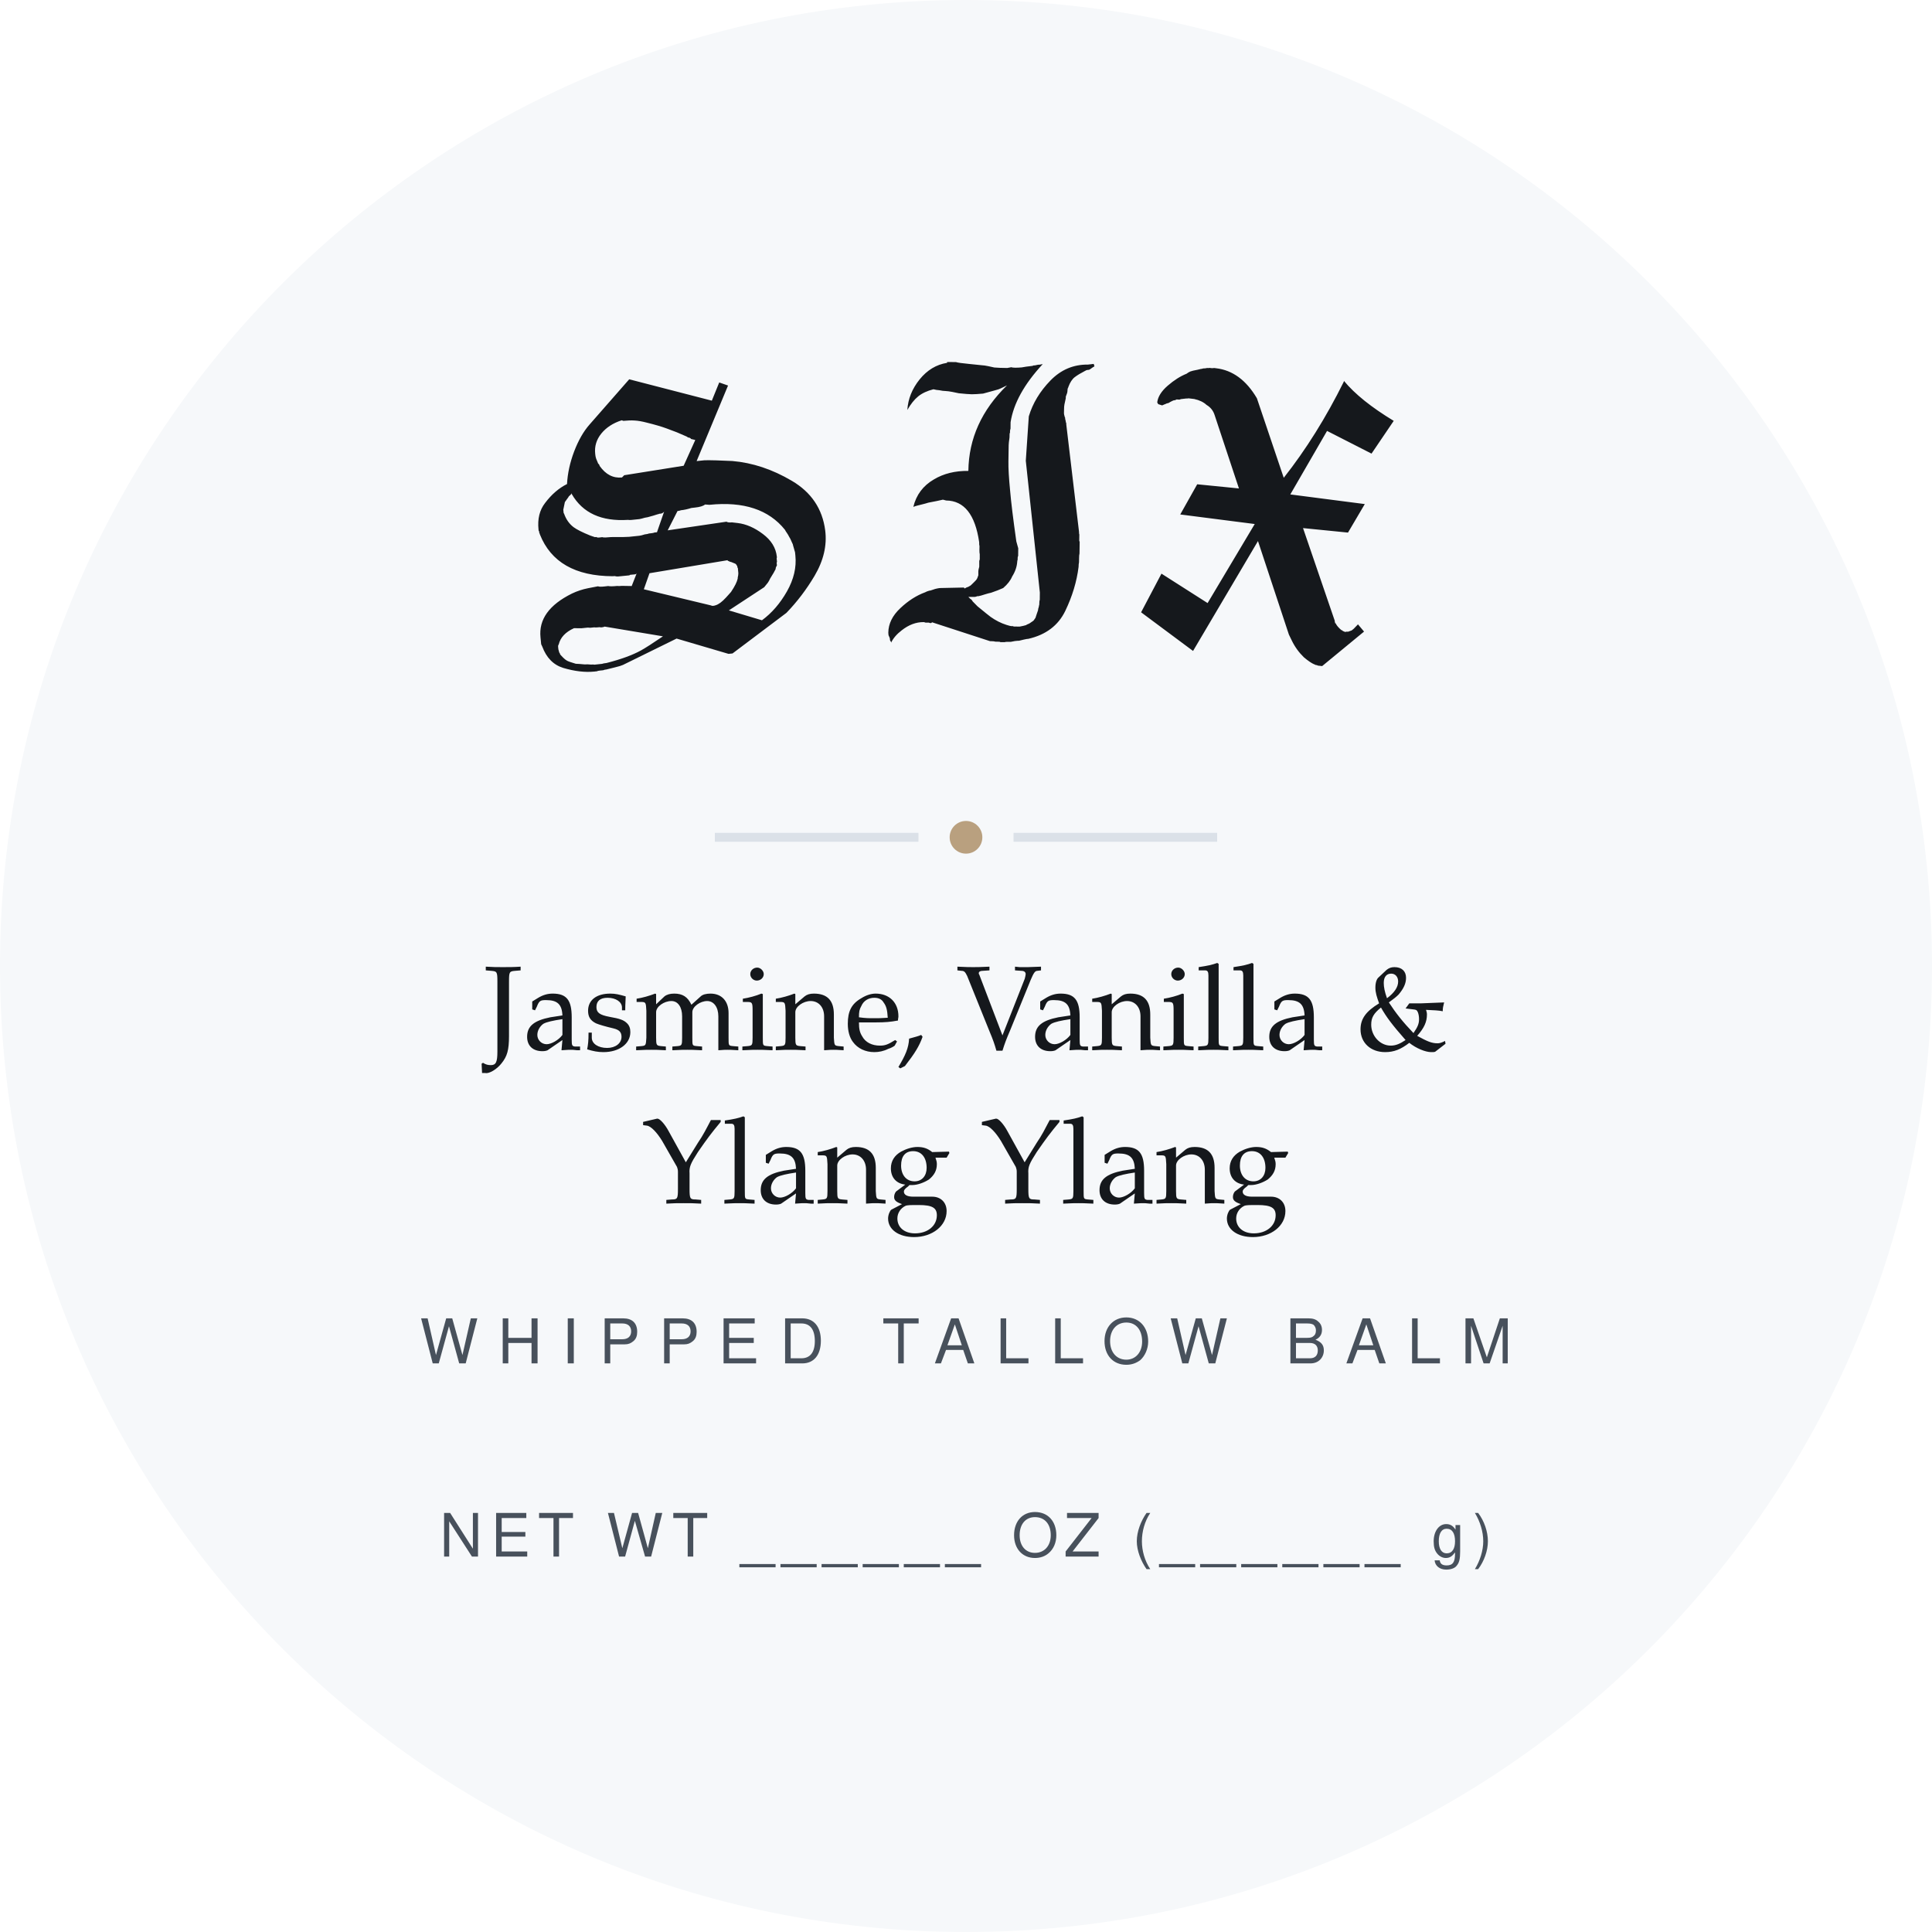
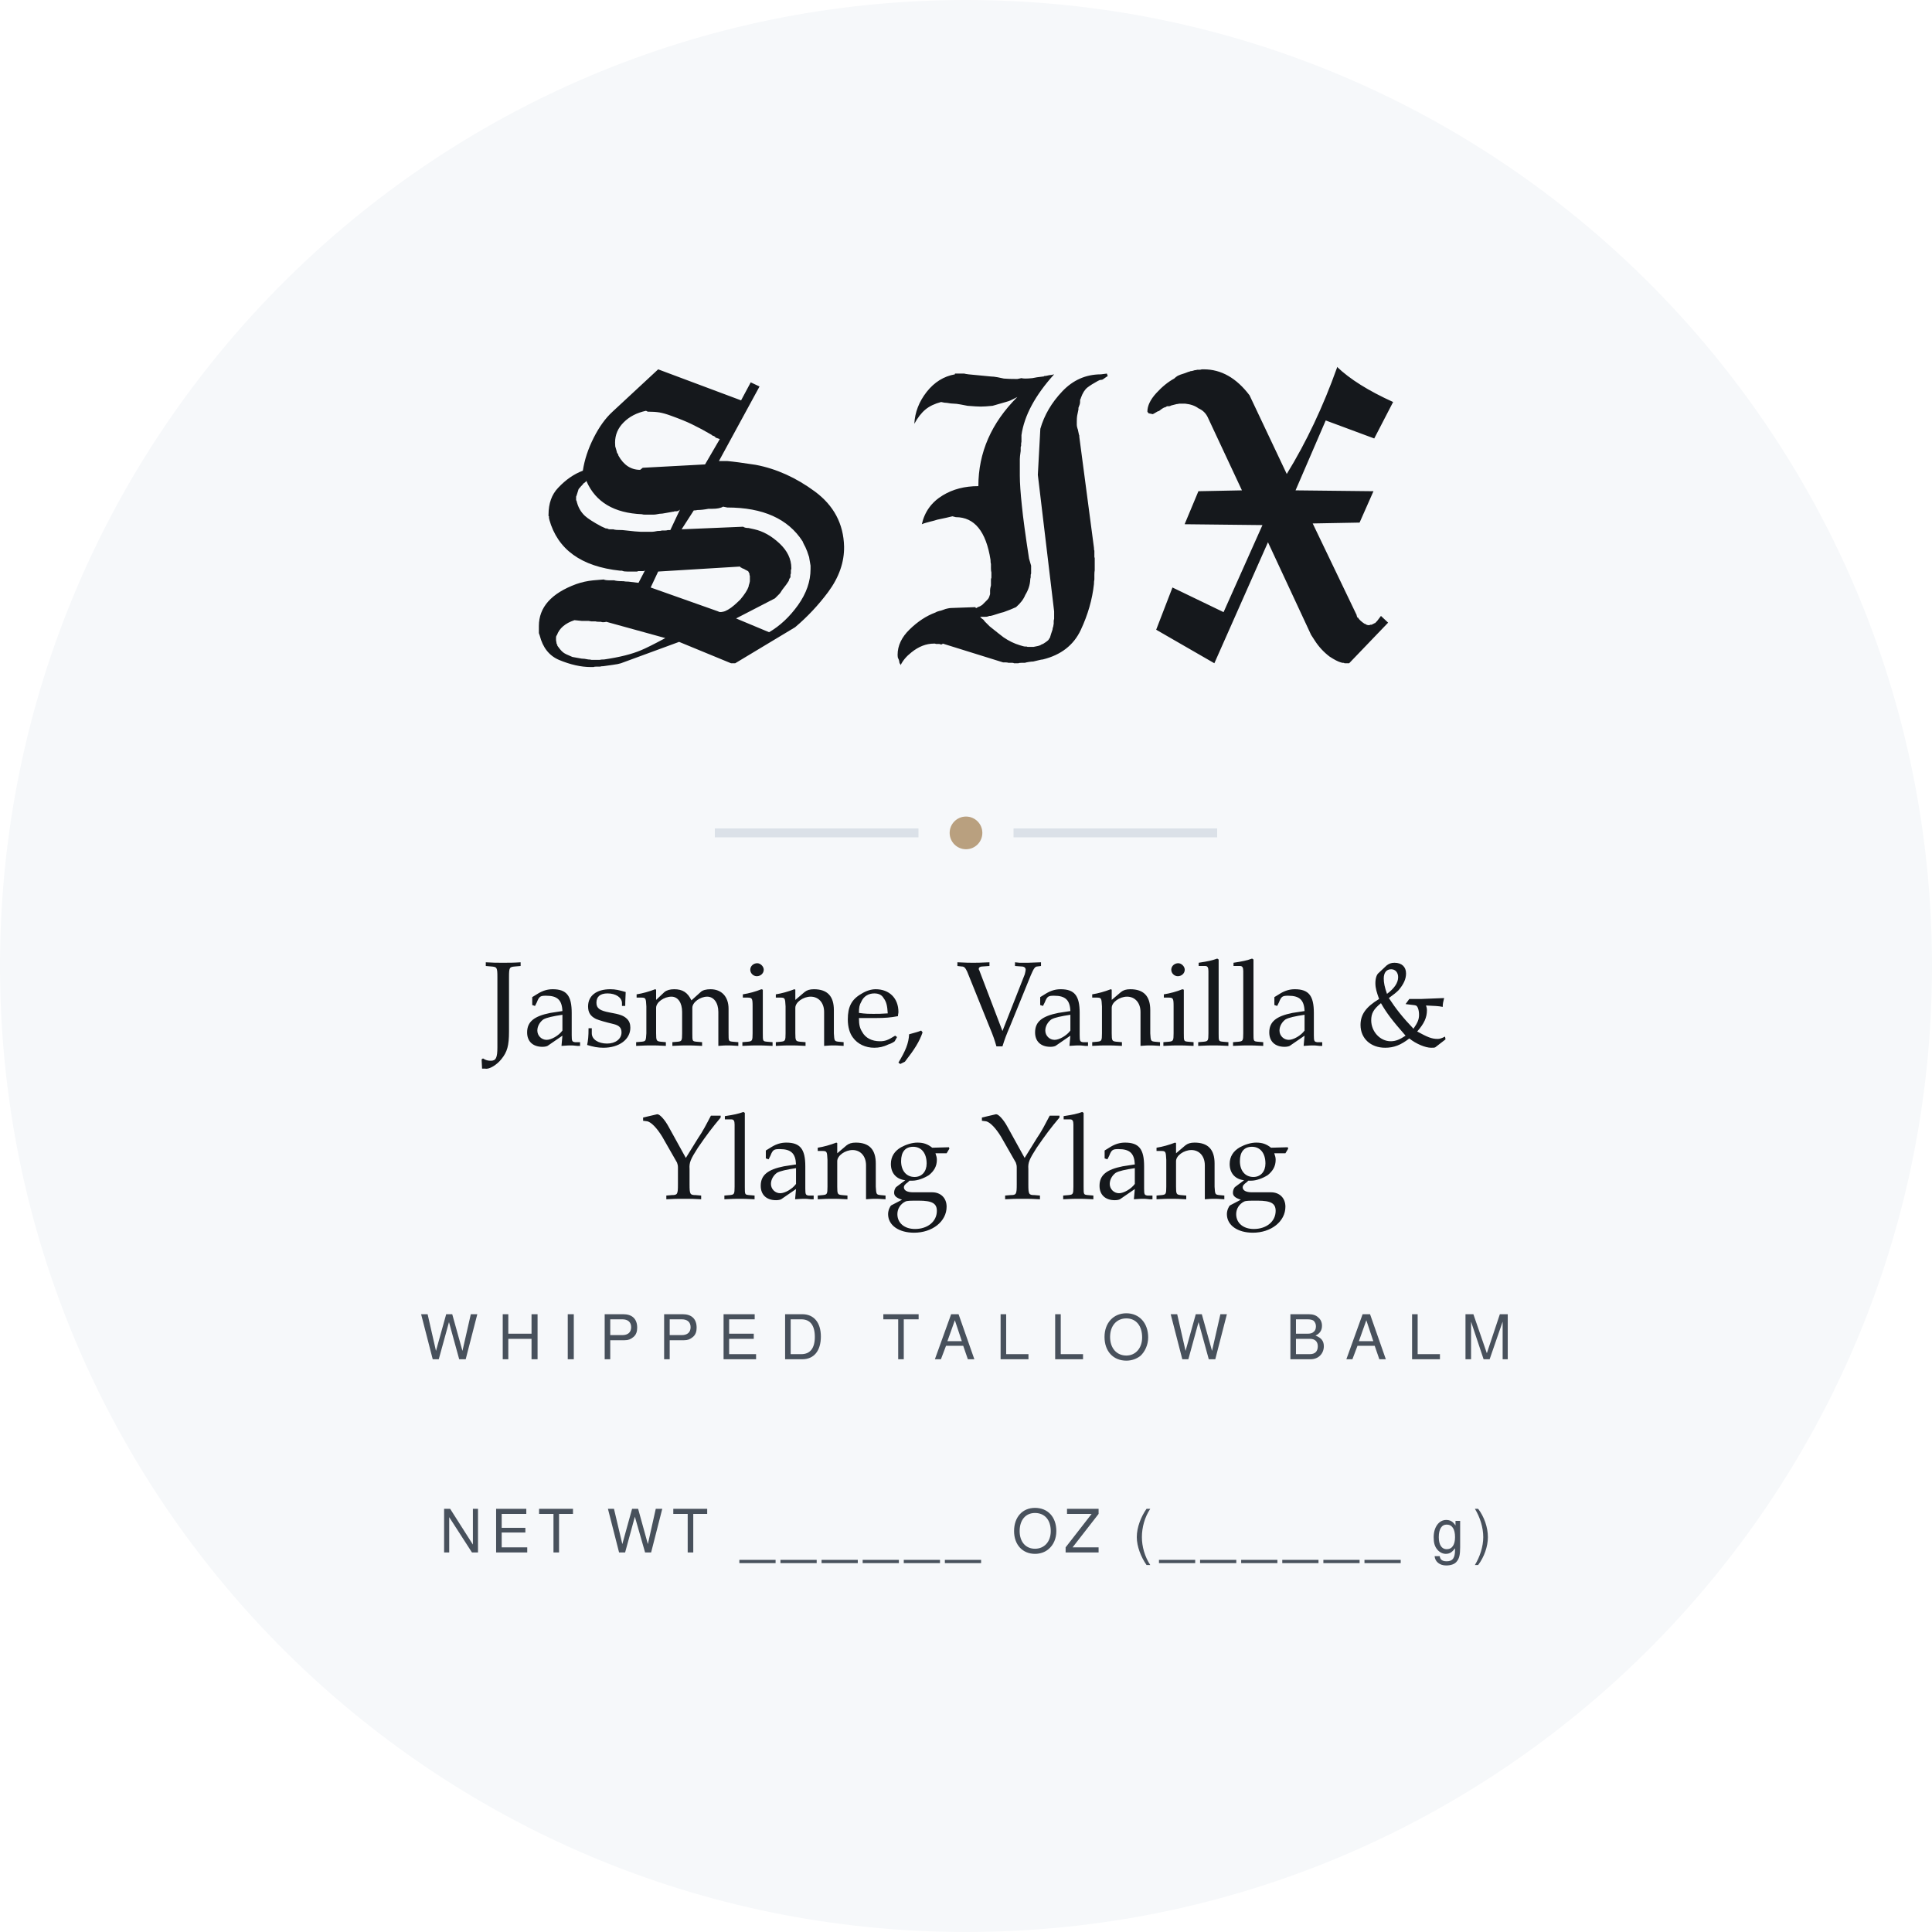
<svg xmlns="http://www.w3.org/2000/svg" width="65.0mm" height="65.0mm" viewBox="0 0 65.0 65.0">
  <circle cx="32.5" cy="32.5" r="32.5" fill="#f6f8fa" />
-   <g transform="translate(0 11.620)">
-     <g transform="translate(17.550 0.000) scale(0.27967)">
-       <path d="M12.94 4.08 22.88 6.65 23.77 4.46 24.83 4.83 21.05 13.92 22.01 13.82Q23.14 13.8 25.35 13.91Q28.99 14.22 32.5 16.29Q36.02 18.36 36.52 22.27Q36.86 24.97 35.24 27.72Q33.79 30.17 31.85 32.18L25.37 37.06L24.89 37.11L18.64 35.27L12.19 38.44Q11.91 38.57 11.24 38.73L10.19 38.99Q9.95 39.01 9.81 39.08L9.42 39.12Q9.13 39.15 9.09 39.2L8.75 39.24Q7.06 39.41 5 38.8Q3.23 38.25 2.48 36.23Q2.42 36.09 2.35 35.95L2.27 35.13Q1.93 31.89 6.06 29.85Q6.99 29.41 8 29.21L9.19 28.98Q9.35 29.07 9.98 29L10.41 28.95Q10.71 29.02 11.49 28.94Q11.68 28.97 12.07 28.93L13.24 28.95L13.86 27.37Q13.83 27.52 13.59 27.55L13.05 27.6Q13.01 27.66 12.91 27.67L11.8 27.78Q11.56 27.81 11.44 27.8Q11.32 27.79 11.17 27.75Q11.02 27.77 10.97 27.77Q4.18 27.75 2.19 22.73L2.18 22.64Q2.13 22.64 2.13 22.59L2.1 22.35Q2.05 22.36 2.05 22.31L2.03 22.16Q1.83 20.23 2.82 18.96Q3.98 17.42 5.46 16.68Q5.56 14.76 6.32 12.75Q7.09 10.74 8.18 9.51ZM6.3 34.02Q4.76 34.72 4.46 35.98Q4.37 36.08 4.39 36.28L4.42 36.57Q4.43 36.61 4.5 36.85Q4.5 36.9 4.54 36.97Q4.57 37.04 4.62 37.08Q4.63 37.13 4.63 37.18Q4.74 37.31 4.99 37.56Q5.23 37.8 5.44 37.92Q5.65 38.05 6.51 38.3Q6.85 38.31 7.59 38.38Q7.88 38.35 8.37 38.4Q8.61 38.37 8.76 38.41L9.68 38.31Q9.82 38.25 10.21 38.21Q12.82 37.54 14.35 36.7Q15.13 36.27 17 35L9.99 33.83Q9.85 33.9 9.61 33.92Q9.52 33.93 9.37 33.9Q9.22 33.91 9.17 33.92Q8.88 33.95 8.73 33.92L8.25 33.97Q8.2 33.97 7.96 33.95L7.18 34.03ZM22.08 19.14Q21.72 19.42 20.85 19.51L20.42 19.56Q19.71 19.78 19.18 19.83Q18.99 19.9 18.75 19.93L17.57 22.25L24.64 21.21Q24.85 21.34 25.29 21.29Q25.29 21.29 25.98 21.37Q27.51 21.55 29.02 22.69Q30.53 23.82 30.7 25.42L30.71 25.51Q30.67 25.57 30.68 25.66L30.72 26.05Q30.67 26.1 30.68 26.2L30.71 26.44Q30.71 26.49 30.67 26.54Q30.63 26.6 30.59 26.7Q30.55 26.8 30.56 26.9Q30.4 27.25 29.9 28.04Q29.86 28.14 29.76 28.32Q29.66 28.5 29.61 28.56Q29.57 28.61 29.18 29.09L24.93 31.88L28.91 33.07Q30.68 31.77 31.92 29.59Q33.15 27.41 32.93 25.28L32.89 24.89Q32.81 24.61 32.66 24.09Q32.65 23.94 32.52 23.71Q32.33 23.24 32.15 22.97Q32.09 22.83 31.92 22.58Q31.74 22.33 31.68 22.19Q28.76 18.54 22.58 19.18ZM24.79 25.84 15.38 27.41 14.7 29.34 22.77 31.28Q22.97 31.4 23.35 31.26Q23.59 31.19 23.91 30.96Q24.22 30.73 24.57 30.35Q24.66 30.25 24.86 30.03Q25.06 29.82 25.19 29.66Q25.86 28.66 25.99 28.06Q25.98 27.96 26.05 27.66Q26.05 27.61 26.07 27.41L26.01 26.79Q25.95 26.74 25.94 26.6L25.93 26.5Q25.88 26.51 25.85 26.44Q25.82 26.37 25.79 26.32Q25.76 26.27 25.35 26.12Q25.3 26.08 25.15 26.05Q25 26.01 24.97 25.99Q24.95 25.97 24.89 25.93L24.8 25.94ZM6.02 17.79Q5.94 17.95 5.67 18.17Q5.67 18.22 5.42 18.54Q5.42 18.54 5.33 18.67Q5.25 18.8 5.2 18.85Q5.04 19.6 5.04 19.63Q5.04 19.65 5.01 19.75L5.05 20.14Q5.05 20.19 5.1 20.23Q5.46 21.27 6.25 21.87Q6.83 22.3 8.26 22.88Q8.47 22.96 8.82 23.07Q8.92 23.06 8.96 23.05Q9.07 23.09 9.12 23.11Q9.17 23.13 9.36 23.11L9.7 23.07Q9.75 23.11 10.07 23.11Q10.39 23.1 10.77 23.06Q12.53 23.07 12.92 23.03L14.17 22.9Q14.37 22.88 14.84 22.73L14.94 22.72Q15.18 22.69 15.32 22.63L15.66 22.59Q15.85 22.57 15.99 22.51L16.28 22.48L17.14 20Q16.97 20.21 16.73 20.24L16.53 20.26Q16.49 20.31 16.35 20.32Q15.64 20.55 15.59 20.55Q15.12 20.7 14.83 20.73Q14.35 20.87 14.16 20.9L13.19 21Q12.95 21.02 12.8 20.99Q8 21.3 6.03 17.89ZM12.04 9.01Q10.48 9.51 9.59 10.6Q8.7 11.7 8.85 13.05Q8.88 13.34 8.92 13.48Q8.95 13.63 9.08 13.91Q9.09 13.95 9.21 14.23Q9.32 14.27 9.39 14.51Q10.48 16.05 12.07 15.89L12.34 15.62L19.49 14.48L20.88 11.4Q20.98 11.39 20.38 11.26Q20.37 11.21 20.27 11.15Q20.17 11.09 20.09 11.09Q20.02 11.1 19.86 10.97Q19.3 10.74 18.68 10.46L17.46 10Q16.55 9.66 15 9.28Q14.19 9.07 13.6 9.04Q13.01 9 12.24 9.08Z M51.19 2 52.25 2.01Q52.54 2.11 53.81 2.23L55.36 2.39Q55.65 2.4 56.13 2.5Q56.62 2.6 56.86 2.66Q57.39 2.71 58.41 2.72L58.9 2.63Q59.19 2.73 60.16 2.65Q60.6 2.56 61.43 2.47L61.48 2.47L61.53 2.42Q61.72 2.43 62.11 2.33Q62.3 2.34 62.69 2.25Q59.35 5.85 58.82 9.24L58.81 10.02Q58.76 10.16 58.75 10.31L58.75 10.5Q58.7 10.55 58.7 10.69L58.69 11.08Q58.59 11.76 58.59 12L58.56 13.95Q58.54 15.21 58.76 17.45Q58.93 19.49 59.51 23.58L59.74 24.41L59.73 25.33Q59.68 25.38 59.67 25.57L59.67 25.77Q59.62 25.91 59.62 26.01Q59.56 26.93 59.01 27.8Q58.71 28.52 57.93 29.19Q57.29 29.48 56.46 29.76Q56.22 29.8 55.71 29.96Q55.2 30.13 54.95 30.17Q54.9 30.17 54.81 30.17Q54.71 30.22 54.61 30.24Q54.51 30.27 54.32 30.26L53.74 30.26L53.98 30.5Q54.12 30.55 54.26 30.8L54.84 31.39Q56.09 32.42 56.43 32.67Q57.34 33.31 58.31 33.62Q58.79 33.77 58.89 33.77Q58.99 33.77 59.08 33.77Q59.18 33.82 59.23 33.82L59.91 33.83Q59.96 33.83 60.35 33.74Q60.4 33.74 60.69 33.65Q60.74 33.6 60.86 33.55Q60.98 33.51 61.03 33.48Q61.08 33.46 61.18 33.39Q61.28 33.32 61.32 33.29Q61.37 33.27 61.5 33.17Q61.62 33.08 61.64 33.03Q61.67 32.98 61.74 32.88Q61.82 32.79 61.82 32.76Q61.82 32.74 61.97 32.3L62.12 31.87Q62.12 31.72 62.22 31.43Q62.22 31.34 62.27 31.19L62.28 30.9Q62.28 30.75 62.33 30.61L62.34 29.73L60.65 13.88L61.01 8.54Q61.72 6.17 63.62 4.22Q65.51 2.28 68.13 2.31L68.82 2.23L68.91 2.52Q68.81 2.57 68.71 2.64Q68.61 2.71 68.54 2.76Q68.47 2.8 68.37 2.88Q68.27 2.95 68.15 2.95Q68.03 2.95 67.93 2.99Q67.83 3.04 67.74 3.09Q67 3.47 66.54 3.82Q66.07 4.18 65.77 5Q65.77 5.05 65.72 5.13Q65.67 5.2 65.67 5.34L65.66 5.49Q65.66 5.59 65.61 5.76Q65.56 5.93 65.46 6.17L65.46 6.36Q65.41 6.6 65.3 7.09Q65.25 7.33 65.25 7.72L65.24 8.16Q65.24 8.3 65.33 8.59Q65.33 8.64 65.38 8.69L65.38 8.79Q65.38 8.84 65.4 8.91Q65.43 8.98 65.47 9.23Q65.47 9.28 65.52 9.37L65.52 9.52L67.05 22.41Q67.05 22.7 67.09 22.75L67.08 23.48Q67.08 23.53 67.13 23.63L67.11 25.04Q67.06 25.23 67.06 25.57L67.05 26.1Q67 26.3 67 26.64Q66.67 29.3 65.4 31.94Q64.13 34.57 60.96 35.3Q60.81 35.3 60.42 35.39L59.84 35.53Q59.64 35.53 59.33 35.57Q59.01 35.62 58.86 35.66L58.48 35.66Q58.18 35.66 58.14 35.7L57.6 35.7Q57.55 35.65 57.41 35.65L56.97 35.64Q56.83 35.59 56.63 35.59L56.34 35.58L49.37 33.31L49.28 33.4L49.13 33.4Q49.08 33.4 48.99 33.35L48.6 33.35Q48.55 33.35 48.45 33.3L48.35 33.29Q46.99 33.28 45.72 34.28Q44.84 34.95 44.44 35.77L44.44 35.67Q44.39 35.62 44.34 35.53Q44.3 35.43 44.3 35.33L44.3 35.28Q44.25 35.09 44.18 34.97Q44.11 34.84 44.11 34.55Q44.13 32.95 45.56 31.61Q46.98 30.27 48.55 29.7Q48.69 29.61 49.03 29.51Q49.13 29.52 49.45 29.4Q49.77 29.28 50.01 29.24Q50.25 29.19 50.4 29.19L53.22 29.13Q53.22 29.23 53.31 29.23Q53.36 29.23 53.41 29.18Q53.46 29.13 53.75 29.04Q53.8 28.99 53.9 28.95Q54 28.9 54.07 28.83Q54.14 28.75 54.42 28.49Q54.69 28.23 54.76 28.11Q54.83 27.99 54.94 27.65L54.94 27.16Q54.94 27.02 55.05 26.63L55.05 25.95Q55.06 25.85 55.11 25.76L55.11 25.12Q55.07 24.98 55.07 24.64L55.08 24.15Q55.03 24.01 55.04 23.67Q54.32 18.7 51.07 18.66L50.68 18.56Q50.1 18.7 48.93 18.92Q48.63 19.02 48.05 19.16Q47.9 19.2 47.61 19.27Q47.32 19.34 47.12 19.43Q47.64 17.26 49.6 16.12Q51.36 15.07 53.74 15.1Q53.81 9.27 58.39 4.81Q58.29 4.86 58.04 4.98Q57.8 5.1 57.6 5.19Q57.41 5.29 56.97 5.4Q56.53 5.52 55.51 5.8Q54.63 5.88 54.15 5.88Q53.66 5.87 52.59 5.76Q52.35 5.71 51.82 5.6Q51.29 5.5 50.99 5.49Q50.7 5.49 50.22 5.39Q49.93 5.38 49.54 5.28Q48.42 5.56 47.71 6.13Q47 6.71 46.4 7.77Q46.52 5.78 47.88 4.09Q49.24 2.41 51.18 2.1Z M98.92 4.27Q100.89 6.65 104.91 9.08L102.24 13.02L96.89 10.29L92.47 17.93L101.43 19.09L99.41 22.52L94 21.98L97.82 33.14Q97.8 33.28 97.85 33.29L97.85 33.34Q97.83 33.43 97.93 33.44Q98.08 33.8 98.62 34.26Q98.67 34.26 98.71 34.27Q98.71 34.32 98.78 34.35Q98.85 34.38 98.99 34.45L99.18 34.47L99.23 34.43L99.43 34.45L99.48 34.41L99.53 34.41Q99.63 34.38 99.71 34.34Q99.79 34.3 99.84 34.3L100.1 34.09L100.61 33.56L101.34 34.43L96.3 38.58L95.77 38.52Q95.73 38.47 95.63 38.46L95.49 38.44Q95.44 38.38 95.35 38.37Q94.88 38.17 94.12 37.54Q93.2 36.65 92.65 35.51Q92.53 35.25 92.3 34.79L88.58 23.54L80.77 36.76L74.52 32.11L76.97 27.46L82.52 31L88.19 21.49L79.23 20.34L81.27 16.71L86.29 17.21L83.37 8.4Q83.12 7.59 82.39 7.16Q81.86 6.66 80.91 6.45L80.23 6.37Q80.08 6.4 79.94 6.39L79.34 6.46Q79.29 6.46 79.22 6.5Q79.14 6.54 78.99 6.52L78.8 6.5Q78.75 6.54 78.64 6.58Q78.54 6.61 78.49 6.61Q78.45 6.6 78.37 6.64Q78.29 6.68 78.24 6.7Q78.19 6.72 78.08 6.78Q77.98 6.84 77.87 6.9Q77.77 6.96 77.72 6.96Q77.67 6.95 77.59 6.99Q77.51 7.03 77.46 7.05Q77.41 7.07 77.28 7.12Q77.15 7.18 77.05 7.22L76.58 7.07L76.46 6.86Q76.58 5.84 77.72 4.85Q78.86 3.86 79.99 3.41Q80.21 3.24 80.44 3.14Q80.67 3.05 81.32 2.93Q81.47 2.9 81.73 2.83Q81.82 2.84 81.9 2.8Q81.98 2.76 82.07 2.77Q82.17 2.78 82.47 2.72Q82.62 2.74 82.77 2.71L83.01 2.74Q83.15 2.75 83.3 2.72L83.54 2.75Q86.53 3.1 88.45 6.36L91.68 15.93Q95.7 10.83 98.91 4.36Z" fill="#15181c" />
+   <g transform="translate(0 11.762)">
+     <g transform="translate(17.550 0.000) scale(0.28998)">
+       <path d="M15.84 2.29 25.46 5.89 26.58 3.8 27.6 4.28 22.89 12.93H23.86Q24.97 13.03 27.16 13.37Q30.75 14.05 34.03 16.47Q37.31 18.9 37.41 22.84Q37.46 25.56 35.56 28.13Q33.86 30.41 31.73 32.21L24.78 36.39H24.29L18.27 33.91L11.52 36.39Q11.23 36.49 10.55 36.58L9.48 36.73Q9.24 36.73 9.09 36.78H8.7Q8.41 36.78 8.36 36.83H8.02Q6.32 36.83 4.33 36Q2.63 35.27 2.1 33.18Q2.05 33.04 2 32.89V32.07Q2 28.81 6.32 27.21Q7.29 26.87 8.31 26.77L9.53 26.67Q9.67 26.77 10.31 26.77H10.74Q11.03 26.87 11.81 26.87Q12.01 26.92 12.39 26.92L13.56 27.06L14.34 25.56Q14.29 25.7 14.05 25.7H13.51Q13.46 25.75 13.37 25.75H12.25Q12.01 25.75 11.88 25.73Q11.76 25.7 11.62 25.65Q11.47 25.65 11.42 25.65Q4.67 24.93 3.21 19.73V19.63Q3.17 19.63 3.17 19.58V19.34Q3.12 19.34 3.12 19.29V19.15Q3.12 17.2 4.23 16.04Q5.55 14.63 7.1 14.05Q7.39 12.15 8.36 10.23Q9.33 8.31 10.55 7.2ZM6.13 31.39Q4.53 31.92 4.09 33.13Q3.99 33.23 3.99 33.43V33.72Q3.99 33.77 4.04 34.01Q4.04 34.06 4.06 34.13Q4.09 34.2 4.14 34.25Q4.14 34.3 4.14 34.35Q4.23 34.49 4.45 34.76Q4.67 35.03 4.87 35.17Q5.06 35.32 5.89 35.66Q6.23 35.71 6.95 35.85Q7.25 35.85 7.73 35.95Q7.97 35.95 8.12 36H9.04Q9.19 35.95 9.58 35.95Q12.25 35.56 13.85 34.88Q14.68 34.54 16.67 33.47L9.82 31.58Q9.67 31.63 9.43 31.63Q9.33 31.63 9.19 31.58Q9.04 31.58 8.99 31.58Q8.7 31.58 8.56 31.53H8.07Q8.02 31.53 7.78 31.48H7ZM23.37 18.22Q22.98 18.47 22.11 18.47H21.67Q20.94 18.61 20.41 18.61Q20.21 18.66 19.97 18.66L18.56 20.85L25.7 20.55Q25.9 20.7 26.33 20.7Q26.33 20.7 27.01 20.85Q28.52 21.19 29.9 22.47Q31.29 23.76 31.29 25.36V25.46Q31.24 25.51 31.24 25.61V25.99Q31.19 26.04 31.19 26.14V26.38Q31.19 26.43 31.14 26.48Q31.09 26.53 31.05 26.63Q31 26.72 31 26.82Q30.8 27.16 30.22 27.89Q30.17 27.99 30.05 28.16Q29.93 28.33 29.88 28.37Q29.83 28.42 29.39 28.86L24.88 31.19L28.71 32.79Q30.61 31.68 32.07 29.64Q33.52 27.6 33.52 25.46V25.07Q33.47 24.78 33.38 24.25Q33.38 24.1 33.28 23.86Q33.13 23.37 32.99 23.08Q32.94 22.93 32.79 22.67Q32.65 22.4 32.6 22.25Q30.07 18.32 23.86 18.32ZM25.36 25.17 15.84 25.75 14.97 27.6 22.79 30.37Q22.98 30.51 23.37 30.41Q23.61 30.37 23.95 30.17Q24.29 29.98 24.68 29.64Q24.78 29.54 25 29.35Q25.22 29.15 25.36 29.01Q26.14 28.08 26.33 27.5Q26.33 27.4 26.43 27.11Q26.43 27.06 26.48 26.87V26.24Q26.43 26.19 26.43 26.04V25.95Q26.38 25.95 26.36 25.87Q26.33 25.8 26.31 25.75Q26.29 25.7 25.9 25.51Q25.85 25.46 25.7 25.41Q25.56 25.36 25.53 25.34Q25.51 25.31 25.46 25.27H25.36ZM7.54 15.21Q7.44 15.36 7.15 15.55Q7.15 15.6 6.86 15.89Q6.86 15.89 6.76 16.01Q6.66 16.13 6.61 16.18Q6.37 16.91 6.37 16.94Q6.37 16.96 6.32 17.06V17.45Q6.32 17.49 6.37 17.54Q6.61 18.61 7.34 19.29Q7.88 19.78 9.24 20.51Q9.43 20.6 9.77 20.75Q9.87 20.75 9.92 20.75Q10.01 20.8 10.06 20.82Q10.11 20.85 10.31 20.85H10.65Q10.69 20.89 11.01 20.92Q11.33 20.94 11.71 20.94Q13.46 21.14 13.85 21.14H15.11Q15.31 21.14 15.79 21.04H15.89Q16.13 21.04 16.28 20.99H16.62Q16.81 20.99 16.96 20.94H17.25L18.37 18.56Q18.17 18.76 17.93 18.76H17.74Q17.69 18.81 17.54 18.81Q16.81 18.95 16.77 18.95Q16.28 19.05 15.99 19.05Q15.5 19.15 15.31 19.15H14.34Q14.09 19.15 13.95 19.1Q9.14 18.9 7.54 15.31ZM14.43 7.1Q12.83 7.44 11.84 8.44Q10.84 9.43 10.84 10.79Q10.84 11.08 10.86 11.23Q10.89 11.37 10.99 11.67Q10.99 11.71 11.08 12.01Q11.18 12.05 11.23 12.3Q12.15 13.95 13.75 13.95L14.05 13.71L21.28 13.32L22.98 10.4Q23.08 10.4 22.5 10.21Q22.5 10.16 22.4 10.09Q22.3 10.01 22.23 10.01Q22.16 10.01 22.01 9.87Q21.48 9.58 20.89 9.24L19.73 8.65Q18.85 8.22 17.35 7.68Q16.57 7.39 15.99 7.29Q15.41 7.2 14.63 7.2Z M50.27 2.78H51.34Q51.63 2.87 52.89 2.97L54.45 3.12Q54.74 3.12 55.23 3.21Q55.71 3.31 55.95 3.36Q56.49 3.41 57.51 3.41L57.99 3.31Q58.29 3.41 59.26 3.31Q59.69 3.21 60.52 3.12H60.57L60.62 3.07Q60.81 3.07 61.2 2.97Q61.39 2.97 61.78 2.87Q58.48 6.52 57.99 9.92V10.69Q57.95 10.84 57.95 10.99V11.18Q57.9 11.23 57.9 11.37V11.76Q57.8 12.44 57.8 12.69V14.63Q57.8 15.89 58.04 18.13Q58.24 20.17 58.87 24.25L59.11 25.07V25.99Q59.06 26.04 59.06 26.24V26.43Q59.01 26.58 59.01 26.67Q58.97 27.6 58.43 28.47Q58.14 29.2 57.36 29.88Q56.73 30.17 55.91 30.46Q55.66 30.51 55.15 30.68Q54.64 30.85 54.4 30.9Q54.35 30.9 54.25 30.9Q54.16 30.95 54.06 30.97Q53.96 31 53.77 31H53.19L53.43 31.24Q53.57 31.29 53.72 31.53L54.3 32.11Q55.57 33.13 55.91 33.38Q56.83 34.01 57.8 34.3Q58.29 34.45 58.38 34.45Q58.48 34.45 58.58 34.45Q58.67 34.49 58.72 34.49H59.4Q59.45 34.49 59.84 34.4Q59.89 34.4 60.18 34.3Q60.23 34.25 60.35 34.2Q60.47 34.15 60.52 34.13Q60.57 34.11 60.67 34.03Q60.76 33.96 60.81 33.94Q60.86 33.91 60.98 33.81Q61.1 33.72 61.13 33.67Q61.15 33.62 61.22 33.52Q61.3 33.43 61.3 33.4Q61.3 33.38 61.44 32.94L61.59 32.5Q61.59 32.36 61.69 32.07Q61.69 31.97 61.73 31.82V31.53Q61.73 31.39 61.78 31.24V30.37L59.89 14.53L60.18 9.19Q60.86 6.81 62.73 4.84Q64.6 2.87 67.22 2.87L67.9 2.78L68 3.07Q67.9 3.12 67.81 3.19Q67.71 3.26 67.64 3.31Q67.56 3.36 67.47 3.43Q67.37 3.51 67.25 3.51Q67.13 3.51 67.03 3.55Q66.93 3.6 66.83 3.65Q66.11 4.04 65.64 4.4Q65.18 4.77 64.89 5.59Q64.89 5.64 64.84 5.72Q64.79 5.79 64.79 5.93V6.08Q64.79 6.18 64.75 6.35Q64.7 6.52 64.6 6.76V6.95Q64.55 7.2 64.45 7.68Q64.41 7.93 64.41 8.31V8.75Q64.41 8.9 64.5 9.19Q64.5 9.24 64.55 9.29V9.38Q64.55 9.43 64.58 9.5Q64.6 9.58 64.65 9.82Q64.65 9.87 64.7 9.97V10.11L66.4 22.98Q66.4 23.27 66.45 23.32V24.05Q66.45 24.1 66.49 24.2V25.61Q66.45 25.8 66.45 26.14V26.67Q66.4 26.87 66.4 27.21Q66.11 29.88 64.87 32.53Q63.63 35.17 60.47 35.95Q60.33 35.95 59.94 36.05L59.35 36.19Q59.16 36.19 58.84 36.24Q58.53 36.29 58.38 36.34H57.99Q57.7 36.34 57.65 36.39H57.12Q57.07 36.34 56.93 36.34H56.49Q56.34 36.29 56.15 36.29H55.86L48.86 34.11L48.77 34.2H48.62Q48.57 34.2 48.47 34.15H48.09Q48.04 34.15 47.94 34.11H47.84Q46.48 34.11 45.22 35.13Q44.35 35.81 43.96 36.63V36.53Q43.91 36.49 43.86 36.39Q43.81 36.29 43.81 36.19V36.15Q43.76 35.95 43.69 35.83Q43.62 35.71 43.62 35.42Q43.62 33.81 45.03 32.45Q46.43 31.09 47.99 30.51Q48.13 30.41 48.47 30.32Q48.57 30.32 48.89 30.2Q49.2 30.07 49.45 30.03Q49.69 29.98 49.83 29.98L52.65 29.88Q52.65 29.98 52.75 29.98Q52.8 29.98 52.85 29.93Q52.89 29.88 53.19 29.78Q53.23 29.73 53.33 29.69Q53.43 29.64 53.5 29.56Q53.57 29.49 53.84 29.22Q54.11 28.96 54.18 28.84Q54.25 28.71 54.35 28.37V27.89Q54.35 27.74 54.45 27.35V26.67Q54.45 26.58 54.5 26.48V25.85Q54.45 25.7 54.45 25.36V24.88Q54.4 24.73 54.4 24.39Q53.62 19.44 50.37 19.44L49.98 19.34Q49.4 19.49 48.23 19.73Q47.94 19.83 47.36 19.97Q47.21 20.02 46.92 20.09Q46.63 20.17 46.43 20.26Q46.92 18.08 48.86 16.91Q50.61 15.84 52.99 15.84Q52.99 10.01 57.51 5.5Q57.41 5.55 57.17 5.67Q56.93 5.79 56.73 5.89Q56.54 5.98 56.1 6.1Q55.66 6.23 54.64 6.52Q53.77 6.61 53.28 6.61Q52.8 6.61 51.73 6.52Q51.49 6.47 50.95 6.37Q50.42 6.27 50.13 6.27Q49.83 6.27 49.35 6.18Q49.06 6.18 48.67 6.08Q47.55 6.37 46.85 6.95Q46.14 7.54 45.56 8.61Q45.66 6.61 46.99 4.91Q48.33 3.21 50.27 2.87Z M94.6 2Q96.83 4.14 101.11 6.08L98.92 10.31L93.29 8.22L89.79 16.33L98.83 16.43L97.22 20.07L91.78 20.17L96.88 30.8Q96.88 30.95 96.93 30.95V31Q96.93 31.09 97.03 31.09Q97.22 31.43 97.81 31.82Q97.85 31.82 97.9 31.82Q97.9 31.87 97.98 31.9Q98.05 31.92 98.19 31.97H98.39L98.44 31.92H98.63L98.68 31.87H98.73Q98.83 31.82 98.9 31.77Q98.97 31.73 99.02 31.73L99.26 31.48L99.7 30.9L100.53 31.68L96.01 36.39H95.47Q95.43 36.34 95.33 36.34H95.18Q95.13 36.29 95.04 36.29Q94.55 36.15 93.73 35.61Q92.71 34.83 92.03 33.77Q91.88 33.52 91.59 33.09L86.59 22.35L80.37 36.39L73.62 32.5L75.51 27.6L81.44 30.46L85.95 20.36L76.92 20.26L78.52 16.43L83.57 16.33L79.64 7.93Q79.3 7.15 78.52 6.81Q77.94 6.37 76.97 6.27H76.29Q76.14 6.32 76 6.32L75.41 6.47Q75.37 6.47 75.29 6.52Q75.22 6.57 75.07 6.57H74.88Q74.83 6.61 74.73 6.66Q74.64 6.71 74.59 6.71Q74.54 6.71 74.47 6.76Q74.39 6.81 74.35 6.83Q74.3 6.86 74.2 6.93Q74.1 7 74.01 7.08Q73.91 7.15 73.86 7.15Q73.81 7.15 73.74 7.2Q73.67 7.25 73.62 7.27Q73.57 7.29 73.45 7.37Q73.33 7.44 73.23 7.49L72.74 7.39L72.6 7.2Q72.6 6.18 73.62 5.06Q74.64 3.94 75.71 3.36Q75.9 3.17 76.12 3.04Q76.34 2.92 76.97 2.73Q77.11 2.68 77.36 2.58Q77.45 2.58 77.53 2.53Q77.6 2.49 77.7 2.49Q77.79 2.49 78.09 2.39Q78.23 2.39 78.38 2.34H78.62Q78.77 2.34 78.91 2.29H79.15Q82.17 2.29 84.45 5.3L88.77 14.43Q92.17 8.9 94.6 2.1Z" fill="#15181c" />
    </g>
-     <line x1="24.05" y1="16.55" x2="30.90" y2="16.55" stroke="#dbe1e8" stroke-width="0.3" />
-     <line x1="34.10" y1="16.55" x2="40.95" y2="16.55" stroke="#dbe1e8" stroke-width="0.3" />
-     <circle cx="32.5" cy="16.55" r="0.55" fill="#b9a07f" />
-     <text x="32.50" y="23.70" font-family="Palatino, Georgia, serif" font-size="4.03" fill="#15181c" text-anchor="middle">Jasmine, Vanilla &amp;</text>
-     <text x="32.50" y="28.86" font-family="Palatino, Georgia, serif" font-size="4.03" fill="#15181c" text-anchor="middle">Ylang Ylang</text>
-     <text x="32.50" y="34.25" font-family="Helvetica, Arial, sans-serif" font-size="2.08" fill="#48515c" text-anchor="middle" letter-spacing="0.682">WHIPPED TALLOW BALM</text>
-     <text x="32.50" y="40.75" font-family="Helvetica, Arial, sans-serif" font-size="2.02" fill="#48515c" text-anchor="middle" letter-spacing="0.260">NET WT ______ OZ (______ g)</text>
+     <line x1="24.05" y1="16.26" x2="30.90" y2="16.26" stroke="#dbe1e8" stroke-width="0.3" />
+     <line x1="34.10" y1="16.26" x2="40.95" y2="16.26" stroke="#dbe1e8" stroke-width="0.3" />
+     <circle cx="32.5" cy="16.26" r="0.55" fill="#b9a07f" />
+     <text x="32.50" y="23.41" font-family="Palatino, Georgia, serif" font-size="4.03" fill="#15181c" text-anchor="middle">Jasmine, Vanilla &amp;</text>
+     <text x="32.50" y="28.57" font-family="Palatino, Georgia, serif" font-size="4.03" fill="#15181c" text-anchor="middle">Ylang Ylang</text>
+     <text x="32.50" y="33.97" font-family="Helvetica, Arial, sans-serif" font-size="2.08" fill="#48515c" text-anchor="middle" letter-spacing="0.682">WHIPPED TALLOW BALM</text>
+     <text x="32.50" y="40.47" font-family="Helvetica, Arial, sans-serif" font-size="2.02" fill="#48515c" text-anchor="middle" letter-spacing="0.260">NET WT ______ OZ (______ g)</text>
  </g>
</svg>
